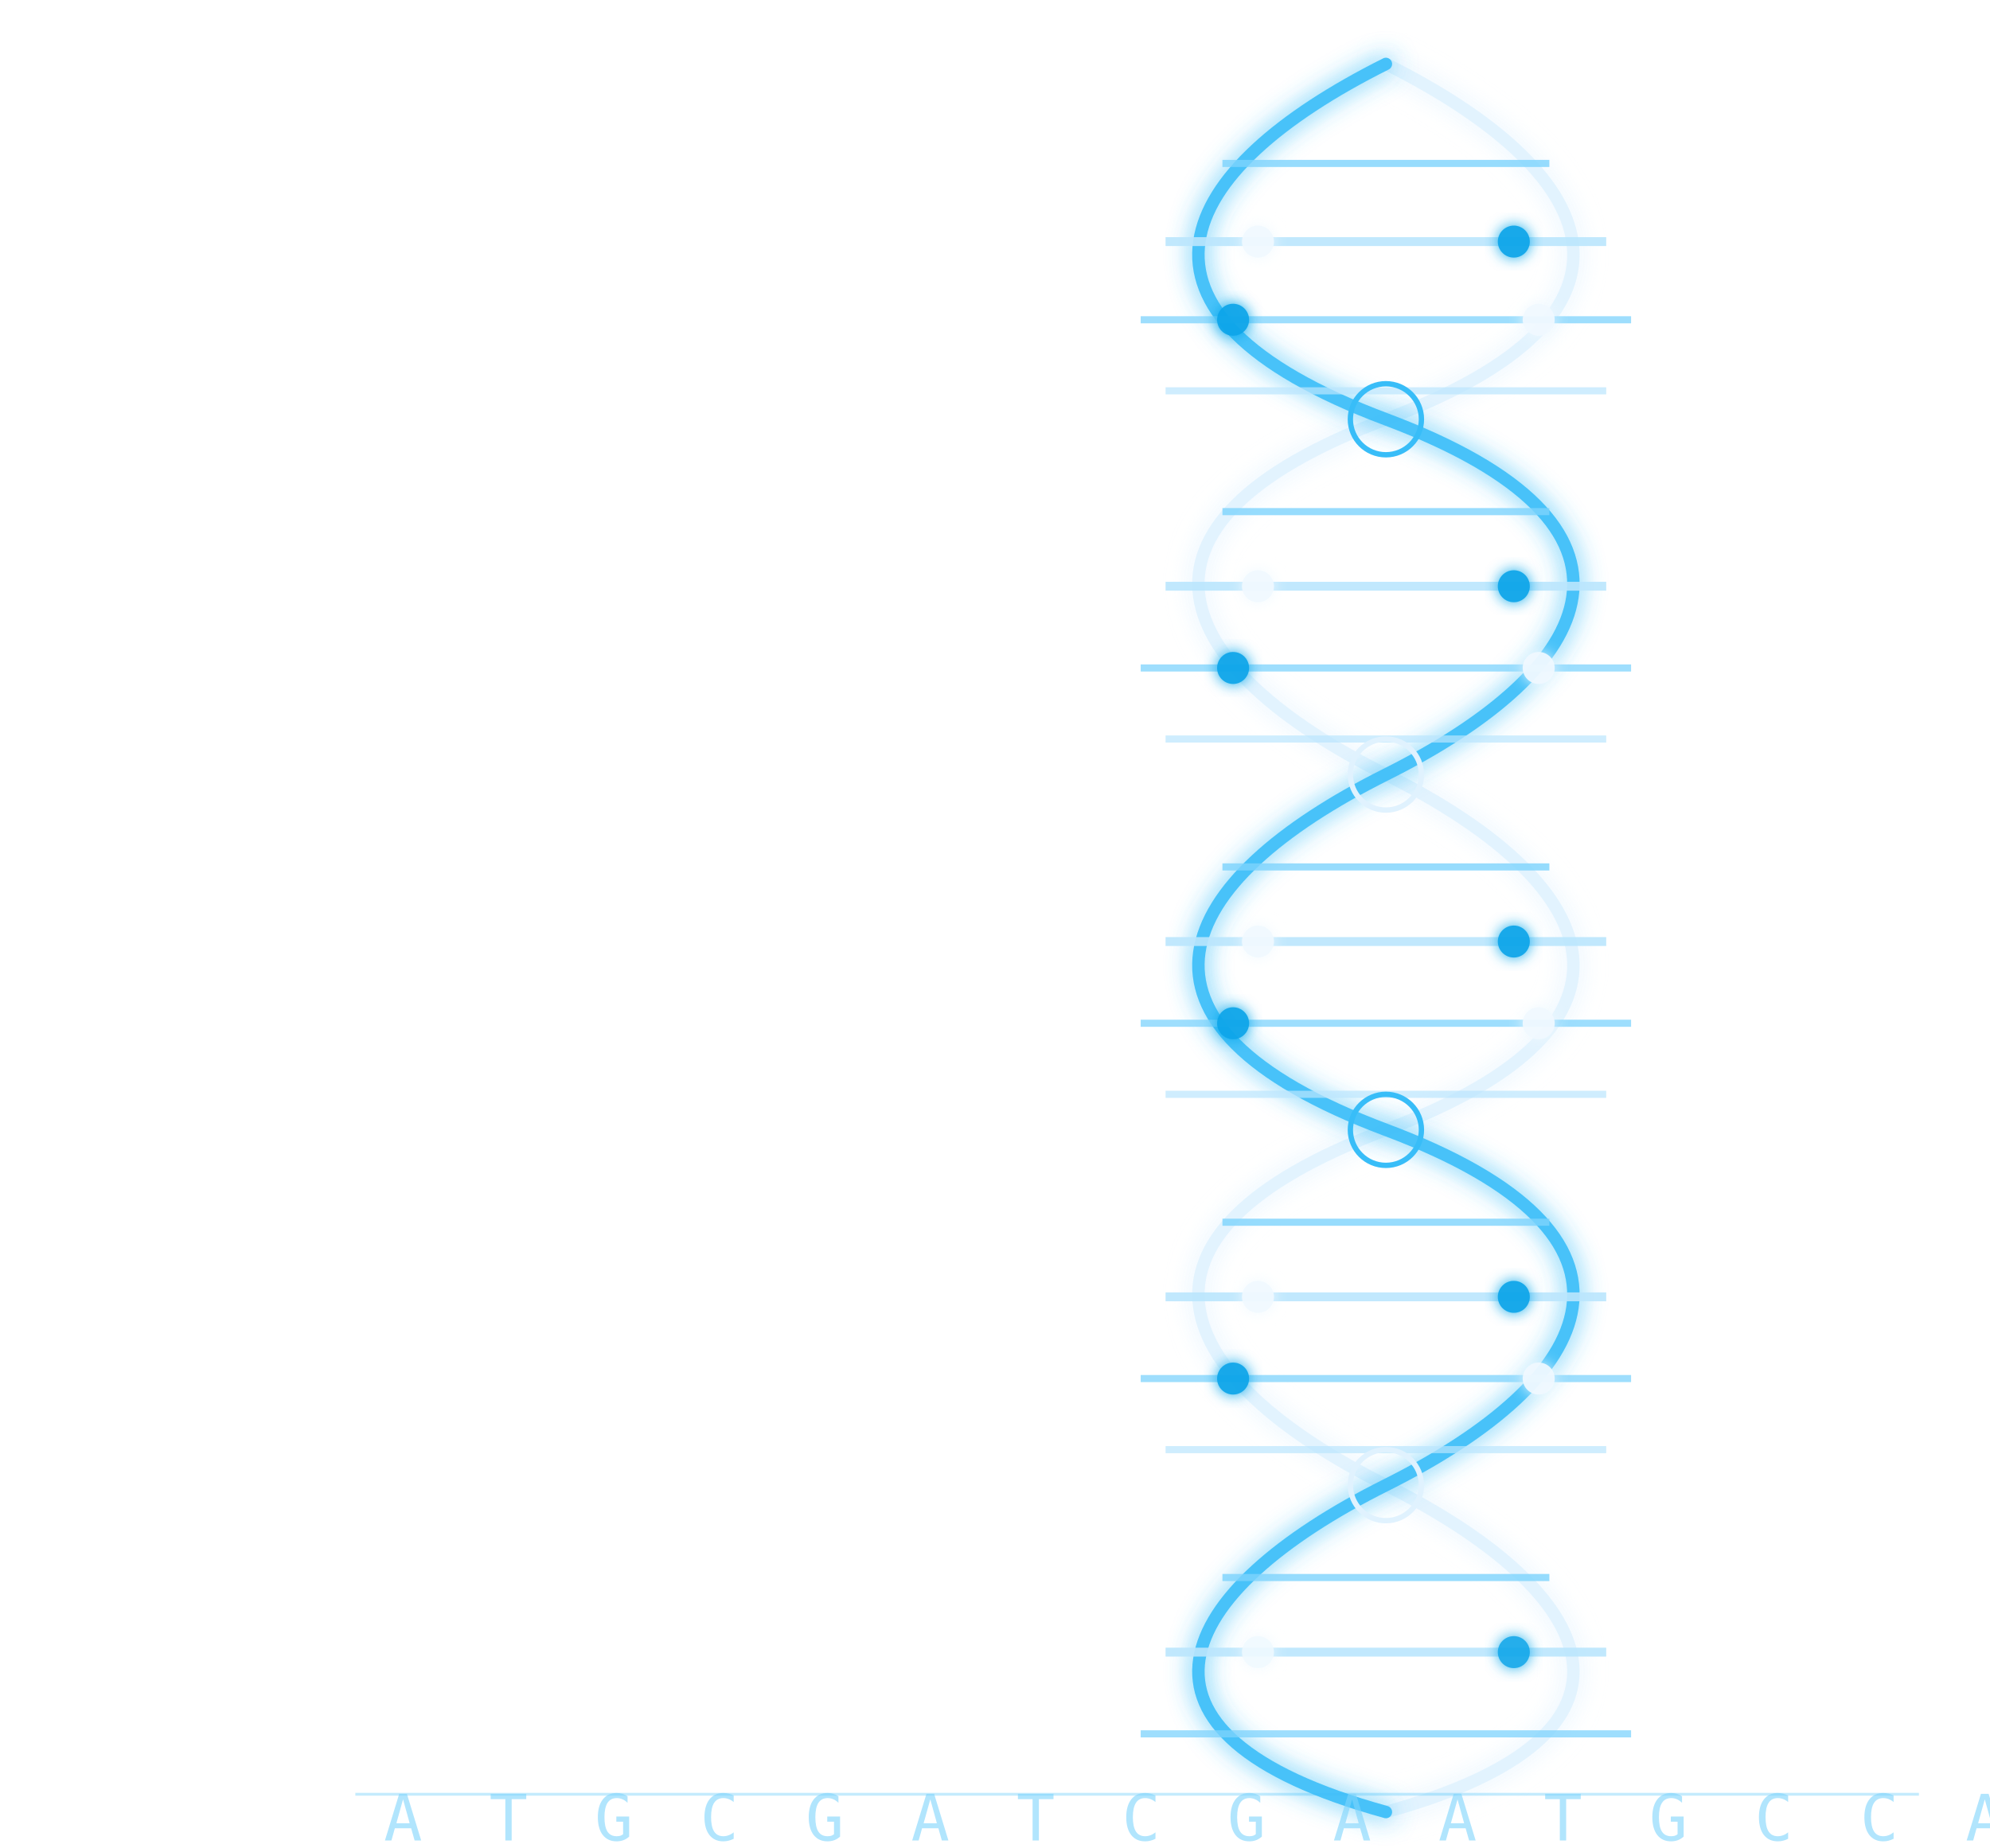
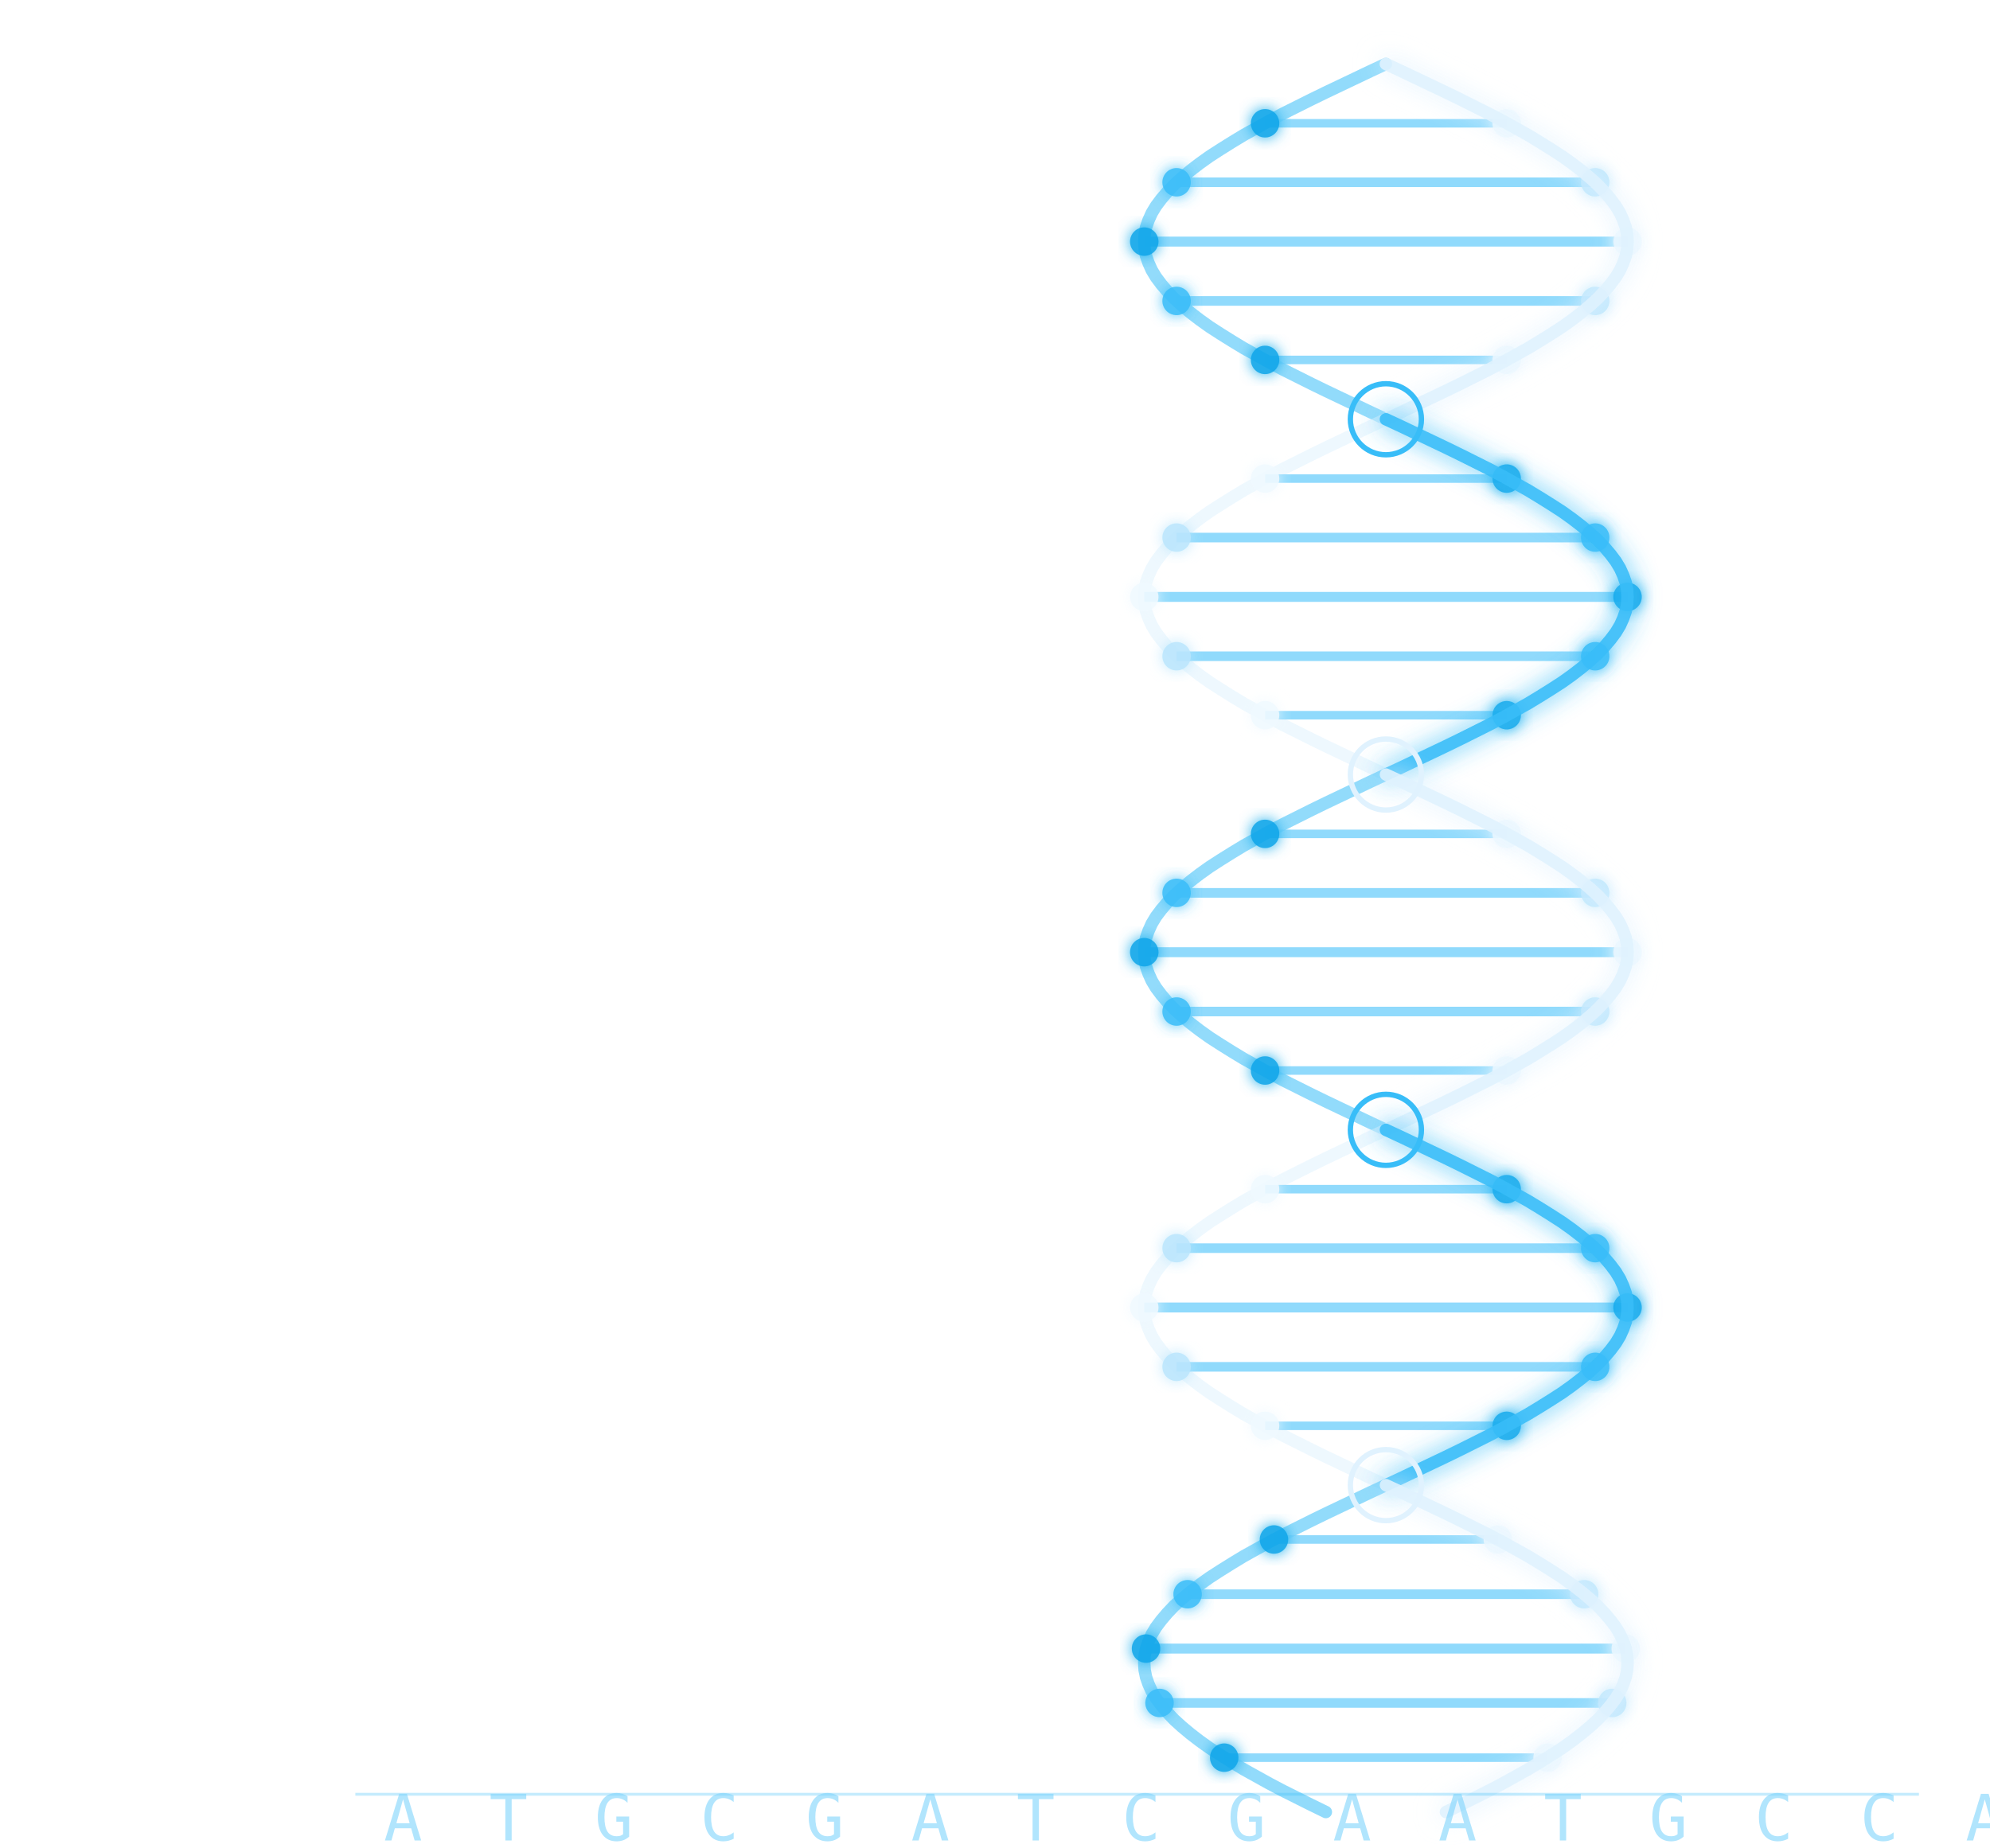
<svg xmlns="http://www.w3.org/2000/svg" viewBox="0 0 560 520" width="560" height="520" fill="none">
  <defs>
    <filter id="glow" x="-60%" y="-60%" width="220%" height="220%">
      <feGaussianBlur stdDeviation="3.5" result="blur" />
      <feMerge>
        <feMergeNode in="blur" />
        <feMergeNode in="SourceGraphic" />
      </feMerge>
    </filter>
    <filter id="glow-soft" x="-40%" y="-40%" width="180%" height="180%">
      <feGaussianBlur stdDeviation="2" result="blur" />
      <feMerge>
        <feMergeNode in="blur" />
        <feMergeNode in="SourceGraphic" />
      </feMerge>
    </filter>
    <style>
      .rung { animation: rung-pulse 3s ease-in-out infinite; }
      @keyframes rung-pulse { 0%,100%{opacity:0.45;} 50%{opacity:1;} }
      .node-ring { animation: ring-p 2.6s ease-in-out infinite; transform-box:fill-box; transform-origin:center; }
      @keyframes ring-p { 0%,100%{opacity:0.1;r:10px;} 50%{opacity:0.5;r:16px;} }
    </style>
  </defs>
-   <path d="M 390 18 C 450 48,470 88,390 118 C 310 148,330 188,390 218 C 450 248,470 288,390 318 C 310 348,330 388,390 418 C 450 448,470 488,390 510" stroke="#e0f2fe" stroke-width="3.5" stroke-linecap="round" fill="none" filter="url(#glow)" opacity="0.92" />
-   <path d="M 390 18 C 330 48,310 88,390 118 C 470 148,450 188,390 218 C 330 248,310 288,390 318 C 470 348,450 388,390 418 C 330 448,310 488,390 510" stroke="#38bdf8" stroke-width="3.5" stroke-linecap="round" fill="none" filter="url(#glow)" opacity="0.92" />
-   <line class="rung" x1="344" y1="46" x2="436" y2="46" stroke="#7dd3fc" stroke-width="2" opacity="0.8" style="animation-delay:0s" />
-   <line class="rung" x1="328" y1="68" x2="452" y2="68" stroke="#bae6fd" stroke-width="2.5" opacity="0.9" style="animation-delay:0.3s" />
-   <line class="rung" x1="321" y1="90" x2="459" y2="90" stroke="#7dd3fc" stroke-width="2" opacity="0.75" style="animation-delay:0.6s" />
-   <line class="rung" x1="328" y1="110" x2="452" y2="110" stroke="#bae6fd" stroke-width="2" opacity="0.7" style="animation-delay:0.9s" />
-   <circle cx="354" cy="68" r="4.5" fill="#f0f9ff" opacity="0.95" filter="url(#glow-soft)" />
-   <circle cx="426" cy="68" r="4.5" fill="#0ea5e9" opacity="0.95" filter="url(#glow-soft)" />
-   <circle cx="347" cy="90" r="4.5" fill="#0ea5e9" opacity="0.95" filter="url(#glow-soft)" />
-   <circle cx="433" cy="90" r="4.5" fill="#f0f9ff" opacity="0.95" filter="url(#glow-soft)" />
-   <line class="rung" x1="344" y1="144" x2="436" y2="144" stroke="#7dd3fc" stroke-width="2" opacity="0.8" style="animation-delay:0.2s" />
-   <line class="rung" x1="328" y1="165" x2="452" y2="165" stroke="#bae6fd" stroke-width="2.5" opacity="0.9" style="animation-delay:0.5s" />
-   <line class="rung" x1="321" y1="188" x2="459" y2="188" stroke="#7dd3fc" stroke-width="2" opacity="0.75" style="animation-delay:0.8s" />
-   <line class="rung" x1="328" y1="208" x2="452" y2="208" stroke="#bae6fd" stroke-width="2" opacity="0.7" style="animation-delay:1.1s" />
-   <circle cx="354" cy="165" r="4.5" fill="#f0f9ff" opacity="0.95" filter="url(#glow-soft)" />
-   <circle cx="426" cy="165" r="4.5" fill="#0ea5e9" opacity="0.95" filter="url(#glow-soft)" />
-   <circle cx="347" cy="188" r="4.5" fill="#0ea5e9" opacity="0.95" filter="url(#glow-soft)" />
-   <circle cx="433" cy="188" r="4.5" fill="#f0f9ff" opacity="0.95" filter="url(#glow-soft)" />
-   <line class="rung" x1="344" y1="244" x2="436" y2="244" stroke="#7dd3fc" stroke-width="2" opacity="0.8" style="animation-delay:0.4s" />
-   <line class="rung" x1="328" y1="265" x2="452" y2="265" stroke="#bae6fd" stroke-width="2.5" opacity="0.9" style="animation-delay:0.7s" />
-   <line class="rung" x1="321" y1="288" x2="459" y2="288" stroke="#7dd3fc" stroke-width="2" opacity="0.75" style="animation-delay:1.0s" />
-   <line class="rung" x1="328" y1="308" x2="452" y2="308" stroke="#bae6fd" stroke-width="2" opacity="0.7" style="animation-delay:0.1s" />
-   <circle cx="354" cy="265" r="4.5" fill="#f0f9ff" opacity="0.95" filter="url(#glow-soft)" />
-   <circle cx="426" cy="265" r="4.5" fill="#0ea5e9" opacity="0.95" filter="url(#glow-soft)" />
-   <circle cx="347" cy="288" r="4.5" fill="#0ea5e9" opacity="0.95" filter="url(#glow-soft)" />
-   <circle cx="433" cy="288" r="4.5" fill="#f0f9ff" opacity="0.95" filter="url(#glow-soft)" />
-   <line class="rung" x1="344" y1="344" x2="436" y2="344" stroke="#7dd3fc" stroke-width="2" opacity="0.8" style="animation-delay:0.6s" />
-   <line class="rung" x1="328" y1="365" x2="452" y2="365" stroke="#bae6fd" stroke-width="2.5" opacity="0.9" style="animation-delay:0.9s" />
-   <line class="rung" x1="321" y1="388" x2="459" y2="388" stroke="#7dd3fc" stroke-width="2" opacity="0.75" style="animation-delay:0.2s" />
-   <line class="rung" x1="328" y1="408" x2="452" y2="408" stroke="#bae6fd" stroke-width="2" opacity="0.7" style="animation-delay:0.5s" />
-   <circle cx="354" cy="365" r="4.5" fill="#f0f9ff" opacity="0.95" filter="url(#glow-soft)" />
-   <circle cx="426" cy="365" r="4.5" fill="#0ea5e9" opacity="0.95" filter="url(#glow-soft)" />
-   <circle cx="347" cy="388" r="4.5" fill="#0ea5e9" opacity="0.95" filter="url(#glow-soft)" />
-   <circle cx="433" cy="388" r="4.5" fill="#f0f9ff" opacity="0.95" filter="url(#glow-soft)" />
-   <line class="rung" x1="344" y1="444" x2="436" y2="444" stroke="#7dd3fc" stroke-width="2" opacity="0.8" style="animation-delay:0.3s" />
-   <line class="rung" x1="328" y1="465" x2="452" y2="465" stroke="#bae6fd" stroke-width="2.5" opacity="0.9" style="animation-delay:0.6s" />
-   <line class="rung" x1="321" y1="488" x2="459" y2="488" stroke="#7dd3fc" stroke-width="2" opacity="0.75" style="animation-delay:0.9s" />
-   <circle cx="354" cy="465" r="4.5" fill="#f0f9ff" opacity="0.9" filter="url(#glow-soft)" />
-   <circle cx="426" cy="465" r="4.5" fill="#0ea5e9" opacity="0.9" filter="url(#glow-soft)" />
-   <circle class="node-ring" cx="390" cy="118" r="10" stroke="#38bdf8" stroke-width="1.5" fill="none" />
+   <polyline points="390.0,18 385.7,20 381.5,22 377.3,24 373.1,26 369.0,28 365.0,30 361.0,32 357.2,34 353.6,36 350.0,38 346.7,40 343.5,42 340.4,44 337.6,46 335.0,48 332.6,50 330.4,52 328.5,54 326.8,56 325.3,58 324.1,60 323.2,62 322.5,64 322.1,66 322.0,68 322.1,70 322.5,72 323.2,74 324.1,76 325.3,78 326.8,80 328.5,82 330.4,84 332.6,86 335.0,88 337.6,90 340.4,92 343.5,94 346.7,96 350.0,98 353.6,100 357.2,102 361.0,104 365.0,106 369.0,108 373.1,110 377.3,112 381.5,114 385.7,116 390.0,118" stroke="#38bdf8" stroke-width="3.5" stroke-linecap="round" fill="none" opacity="0.55" />
+   <line class="rung" x1="356.0" y1="34.7" x2="424.0" y2="34.7" stroke="#7dd3fc" stroke-width="2.4" opacity="0.85" style="animation-delay:0.00s" />
+   <circle cx="424.0" cy="34.7" r="4" fill="#f0f9ff" opacity="0.9" filter="url(#glow-soft)" />
+   <circle cx="356.0" cy="34.7" r="4" fill="#0ea5e9" opacity="0.9" filter="url(#glow-soft)" />
+   <line class="rung" x1="331.1" y1="51.3" x2="448.9" y2="51.3" stroke="#7dd3fc" stroke-width="2.7" opacity="0.85" style="animation-delay:0.18s" />
+   <circle cx="448.9" cy="51.3" r="4" fill="#bae6fd" opacity="0.9" filter="url(#glow-soft)" />
+   <circle cx="331.1" cy="51.3" r="4" fill="#38bdf8" opacity="0.9" filter="url(#glow-soft)" />
+   <line class="rung" x1="322.0" y1="68.0" x2="458.0" y2="68.0" stroke="#7dd3fc" stroke-width="2.8" opacity="0.85" style="animation-delay:0.36s" />
+   <circle cx="458.0" cy="68.0" r="4" fill="#f0f9ff" opacity="0.9" filter="url(#glow-soft)" />
+   <circle cx="322.0" cy="68.0" r="4" fill="#0ea5e9" opacity="0.9" filter="url(#glow-soft)" />
+   <line class="rung" x1="331.1" y1="84.7" x2="448.9" y2="84.7" stroke="#7dd3fc" stroke-width="2.7" opacity="0.85" style="animation-delay:0.54s" />
+   <circle cx="448.9" cy="84.7" r="4" fill="#bae6fd" opacity="0.9" filter="url(#glow-soft)" />
+   <circle cx="331.1" cy="84.7" r="4" fill="#38bdf8" opacity="0.9" filter="url(#glow-soft)" />
+   <line class="rung" x1="356.0" y1="101.3" x2="424.0" y2="101.3" stroke="#7dd3fc" stroke-width="2.4" opacity="0.85" style="animation-delay:0.72s" />
+   <circle cx="424.0" cy="101.3" r="4" fill="#f0f9ff" opacity="0.9" filter="url(#glow-soft)" />
+   <circle cx="356.0" cy="101.3" r="4" fill="#0ea5e9" opacity="0.9" filter="url(#glow-soft)" />
+   <polyline points="390.0,18 394.3,20 398.5,22 402.7,24 406.9,26 411.0,28 415.0,30 419.0,32 422.8,34 426.4,36 430.0,38 433.3,40 436.5,42 439.6,44 442.4,46 445.0,48 447.4,50 449.6,52 451.5,54 453.2,56 454.7,58 455.9,60 456.8,62 457.5,64 457.9,66 458.0,68 457.9,70 457.5,72 456.8,74 455.9,76 454.7,78 453.2,80 451.5,82 449.6,84 447.4,86 445.0,88 442.4,90 439.6,92 436.5,94 433.3,96 430.0,98 426.4,100 422.8,102 419.0,104 415.0,106 411.0,108 406.9,110 402.7,112 398.5,114 394.3,116 390.0,118" stroke="#e0f2fe" stroke-width="3.5" stroke-linecap="round" fill="none" filter="url(#glow)" opacity="0.92" />
+   <polyline points="390.0,118 385.7,120 381.5,122 377.3,124 373.1,126 369.0,128 365.0,130 361.0,132 357.2,134 353.6,136 350.0,138 346.7,140 343.5,142 340.4,144 337.6,146 335.0,148 332.6,150 330.4,152 328.5,154 326.8,156 325.3,158 324.1,160 323.2,162 322.5,164 322.1,166 322.0,168 322.1,170 322.5,172 323.2,174 324.1,176 325.3,178 326.8,180 328.5,182 330.4,184 332.6,186 335.0,188 337.6,190 340.4,192 343.5,194 346.7,196 350.0,198 353.6,200 357.2,202 361.0,204 365.0,206 369.0,208 373.1,210 377.3,212 381.5,214 385.7,216 390.0,218" stroke="#e0f2fe" stroke-width="3.5" stroke-linecap="round" fill="none" opacity="0.55" />
+   <line class="rung" x1="356.0" y1="134.7" x2="424.0" y2="134.7" stroke="#7dd3fc" stroke-width="2.4" opacity="0.85" style="animation-delay:0.90s" />
+   <circle cx="356.0" cy="134.7" r="4" fill="#f0f9ff" opacity="0.9" filter="url(#glow-soft)" />
+   <circle cx="424.0" cy="134.7" r="4" fill="#0ea5e9" opacity="0.9" filter="url(#glow-soft)" />
+   <line class="rung" x1="331.1" y1="151.3" x2="448.9" y2="151.3" stroke="#7dd3fc" stroke-width="2.7" opacity="0.85" style="animation-delay:1.08s" />
+   <circle cx="331.1" cy="151.3" r="4" fill="#bae6fd" opacity="0.9" filter="url(#glow-soft)" />
+   <circle cx="448.9" cy="151.3" r="4" fill="#38bdf8" opacity="0.9" filter="url(#glow-soft)" />
+   <line class="rung" x1="322.0" y1="168.0" x2="458.0" y2="168.0" stroke="#7dd3fc" stroke-width="2.8" opacity="0.85" style="animation-delay:1.26s" />
+   <circle cx="322.0" cy="168.0" r="4" fill="#f0f9ff" opacity="0.9" filter="url(#glow-soft)" />
+   <circle cx="458.0" cy="168.0" r="4" fill="#0ea5e9" opacity="0.9" filter="url(#glow-soft)" />
+   <line class="rung" x1="331.1" y1="184.7" x2="448.9" y2="184.7" stroke="#7dd3fc" stroke-width="2.7" opacity="0.85" style="animation-delay:1.44s" />
+   <circle cx="331.1" cy="184.7" r="4" fill="#bae6fd" opacity="0.9" filter="url(#glow-soft)" />
+   <circle cx="448.9" cy="184.7" r="4" fill="#38bdf8" opacity="0.9" filter="url(#glow-soft)" />
+   <line class="rung" x1="356.0" y1="201.3" x2="424.0" y2="201.3" stroke="#7dd3fc" stroke-width="2.4" opacity="0.85" style="animation-delay:1.62s" />
+   <circle cx="356.0" cy="201.3" r="4" fill="#f0f9ff" opacity="0.9" filter="url(#glow-soft)" />
+   <circle cx="424.0" cy="201.3" r="4" fill="#0ea5e9" opacity="0.9" filter="url(#glow-soft)" />
+   <polyline points="390.0,118 394.3,120 398.5,122 402.7,124 406.9,126 411.0,128 415.0,130 419.0,132 422.8,134 426.4,136 430.0,138 433.3,140 436.5,142 439.6,144 442.4,146 445.0,148 447.4,150 449.6,152 451.5,154 453.2,156 454.7,158 455.9,160 456.8,162 457.5,164 457.9,166 458.0,168 457.9,170 457.5,172 456.8,174 455.9,176 454.7,178 453.2,180 451.5,182 449.6,184 447.4,186 445.0,188 442.4,190 439.6,192 436.5,194 433.3,196 430.0,198 426.4,200 422.8,202 419.0,204 415.0,206 411.0,208 406.9,210 402.7,212 398.5,214 394.3,216 390.0,218" stroke="#38bdf8" stroke-width="3.5" stroke-linecap="round" fill="none" filter="url(#glow)" opacity="0.92" />
+   <polyline points="390.0,218 385.7,220 381.5,222 377.3,224 373.1,226 369.0,228 365.0,230 361.0,232 357.2,234 353.6,236 350.0,238 346.7,240 343.5,242 340.4,244 337.6,246 335.0,248 332.6,250 330.4,252 328.5,254 326.8,256 325.3,258 324.1,260 323.2,262 322.5,264 322.1,266 322.0,268 322.1,270 322.5,272 323.2,274 324.1,276 325.3,278 326.8,280 328.5,282 330.4,284 332.6,286 335.0,288 337.6,290 340.4,292 343.5,294 346.7,296 350.0,298 353.6,300 357.2,302 361.0,304 365.0,306 369.0,308 373.1,310 377.3,312 381.5,314 385.7,316 390.0,318" stroke="#38bdf8" stroke-width="3.5" stroke-linecap="round" fill="none" opacity="0.55" />
+   <line class="rung" x1="356.0" y1="234.7" x2="424.0" y2="234.7" stroke="#7dd3fc" stroke-width="2.4" opacity="0.85" style="animation-delay:1.80s" />
+   <circle cx="424.0" cy="234.7" r="4" fill="#f0f9ff" opacity="0.9" filter="url(#glow-soft)" />
+   <circle cx="356.0" cy="234.7" r="4" fill="#0ea5e9" opacity="0.9" filter="url(#glow-soft)" />
+   <line class="rung" x1="331.1" y1="251.3" x2="448.9" y2="251.3" stroke="#7dd3fc" stroke-width="2.7" opacity="0.85" style="animation-delay:1.98s" />
+   <circle cx="448.9" cy="251.3" r="4" fill="#bae6fd" opacity="0.9" filter="url(#glow-soft)" />
+   <circle cx="331.1" cy="251.3" r="4" fill="#38bdf8" opacity="0.9" filter="url(#glow-soft)" />
+   <line class="rung" x1="322.0" y1="268.0" x2="458.0" y2="268.0" stroke="#7dd3fc" stroke-width="2.8" opacity="0.85" style="animation-delay:2.16s" />
+   <circle cx="458.0" cy="268.0" r="4" fill="#f0f9ff" opacity="0.9" filter="url(#glow-soft)" />
+   <circle cx="322.0" cy="268.0" r="4" fill="#0ea5e9" opacity="0.9" filter="url(#glow-soft)" />
+   <line class="rung" x1="331.1" y1="284.7" x2="448.9" y2="284.7" stroke="#7dd3fc" stroke-width="2.7" opacity="0.85" style="animation-delay:2.34s" />
+   <circle cx="448.9" cy="284.7" r="4" fill="#bae6fd" opacity="0.9" filter="url(#glow-soft)" />
+   <circle cx="331.1" cy="284.7" r="4" fill="#38bdf8" opacity="0.9" filter="url(#glow-soft)" />
+   <line class="rung" x1="356.0" y1="301.3" x2="424.0" y2="301.3" stroke="#7dd3fc" stroke-width="2.4" opacity="0.85" style="animation-delay:2.52s" />
+   <circle cx="424.0" cy="301.3" r="4" fill="#f0f9ff" opacity="0.9" filter="url(#glow-soft)" />
+   <circle cx="356.0" cy="301.3" r="4" fill="#0ea5e9" opacity="0.9" filter="url(#glow-soft)" />
+   <polyline points="390.0,218 394.3,220 398.5,222 402.7,224 406.9,226 411.0,228 415.0,230 419.0,232 422.8,234 426.4,236 430.0,238 433.3,240 436.5,242 439.6,244 442.4,246 445.0,248 447.4,250 449.6,252 451.5,254 453.2,256 454.7,258 455.9,260 456.8,262 457.5,264 457.9,266 458.0,268 457.9,270 457.5,272 456.8,274 455.9,276 454.7,278 453.2,280 451.5,282 449.6,284 447.4,286 445.0,288 442.4,290 439.6,292 436.5,294 433.3,296 430.0,298 426.4,300 422.8,302 419.0,304 415.0,306 411.0,308 406.9,310 402.7,312 398.5,314 394.3,316 390.0,318" stroke="#e0f2fe" stroke-width="3.5" stroke-linecap="round" fill="none" filter="url(#glow)" opacity="0.92" />
+   <polyline points="390.0,318 385.7,320 381.5,322 377.3,324 373.1,326 369.0,328 365.0,330 361.0,332 357.2,334 353.6,336 350.0,338 346.7,340 343.5,342 340.4,344 337.6,346 335.0,348 332.6,350 330.4,352 328.5,354 326.8,356 325.3,358 324.1,360 323.2,362 322.5,364 322.1,366 322.0,368 322.1,370 322.5,372 323.2,374 324.1,376 325.3,378 326.8,380 328.5,382 330.4,384 332.6,386 335.0,388 337.6,390 340.4,392 343.5,394 346.7,396 350.0,398 353.6,400 357.2,402 361.0,404 365.0,406 369.0,408 373.1,410 377.3,412 381.5,414 385.7,416 390.0,418" stroke="#e0f2fe" stroke-width="3.5" stroke-linecap="round" fill="none" opacity="0.55" />
+   <line class="rung" x1="356.0" y1="334.7" x2="424.0" y2="334.7" stroke="#7dd3fc" stroke-width="2.4" opacity="0.85" style="animation-delay:2.70s" />
+   <circle cx="356.0" cy="334.7" r="4" fill="#f0f9ff" opacity="0.9" filter="url(#glow-soft)" />
+   <circle cx="424.0" cy="334.7" r="4" fill="#0ea5e9" opacity="0.9" filter="url(#glow-soft)" />
+   <line class="rung" x1="331.1" y1="351.3" x2="448.9" y2="351.3" stroke="#7dd3fc" stroke-width="2.7" opacity="0.85" style="animation-delay:2.88s" />
+   <circle cx="331.1" cy="351.3" r="4" fill="#bae6fd" opacity="0.9" filter="url(#glow-soft)" />
+   <circle cx="448.9" cy="351.3" r="4" fill="#38bdf8" opacity="0.9" filter="url(#glow-soft)" />
+   <line class="rung" x1="322.0" y1="368.0" x2="458.0" y2="368.0" stroke="#7dd3fc" stroke-width="2.8" opacity="0.85" style="animation-delay:3.06s" />
+   <circle cx="322.0" cy="368.0" r="4" fill="#f0f9ff" opacity="0.9" filter="url(#glow-soft)" />
+   <circle cx="458.0" cy="368.0" r="4" fill="#0ea5e9" opacity="0.9" filter="url(#glow-soft)" />
+   <line class="rung" x1="331.1" y1="384.7" x2="448.9" y2="384.7" stroke="#7dd3fc" stroke-width="2.7" opacity="0.85" style="animation-delay:3.24s" />
+   <circle cx="331.1" cy="384.7" r="4" fill="#bae6fd" opacity="0.9" filter="url(#glow-soft)" />
+   <circle cx="448.9" cy="384.7" r="4" fill="#38bdf8" opacity="0.9" filter="url(#glow-soft)" />
+   <line class="rung" x1="356.0" y1="401.3" x2="424.0" y2="401.3" stroke="#7dd3fc" stroke-width="2.4" opacity="0.85" style="animation-delay:3.42s" />
+   <circle cx="356.0" cy="401.3" r="4" fill="#f0f9ff" opacity="0.9" filter="url(#glow-soft)" />
+   <circle cx="424.0" cy="401.3" r="4" fill="#0ea5e9" opacity="0.9" filter="url(#glow-soft)" />
+   <polyline points="390.0,318 394.3,320 398.5,322 402.7,324 406.9,326 411.0,328 415.0,330 419.0,332 422.8,334 426.4,336 430.0,338 433.3,340 436.5,342 439.6,344 442.4,346 445.0,348 447.4,350 449.6,352 451.5,354 453.2,356 454.7,358 455.9,360 456.8,362 457.5,364 457.9,366 458.0,368 457.9,370 457.5,372 456.8,374 455.9,376 454.7,378 453.2,380 451.5,382 449.6,384 447.4,386 445.0,388 442.4,390 439.6,392 436.5,394 433.3,396 430.0,398 426.4,400 422.8,402 419.0,404 415.0,406 411.0,408 406.9,410 402.7,412 398.5,414 394.3,416 390.0,418" stroke="#38bdf8" stroke-width="3.5" stroke-linecap="round" fill="none" filter="url(#glow)" opacity="0.92" />
+   <polyline points="390.0,418 385.7,420 381.5,422 377.3,424 373.1,426 369.0,428 365.0,430 361.0,432 357.2,434 353.6,436 350.0,438 346.7,440 343.5,442 340.4,444 337.6,446 335.0,448 332.6,450 330.4,452 328.5,454 326.8,456 325.3,458 324.1,460 323.2,462 322.5,464 322.1,466 322.0,468 322.1,470 322.5,472 323.2,474 324.1,476 325.3,478 326.8,480 328.5,482 330.4,484 332.6,486 335.0,488 337.6,490 340.4,492 343.5,494 346.7,496 350.0,498 353.6,500 357.2,502 361.0,504 365.0,506 369.0,508 373.1,510" stroke="#38bdf8" stroke-width="3.5" stroke-linecap="round" fill="none" opacity="0.55" />
+   <line class="rung" x1="358.5" y1="433.3" x2="421.5" y2="433.3" stroke="#7dd3fc" stroke-width="2.4" opacity="0.85" style="animation-delay:3.60s" />
+   <circle cx="421.5" cy="433.3" r="4" fill="#f0f9ff" opacity="0.9" filter="url(#glow-soft)" />
+   <circle cx="358.5" cy="433.3" r="4" fill="#0ea5e9" opacity="0.9" filter="url(#glow-soft)" />
+   <line class="rung" x1="334.2" y1="448.7" x2="445.8" y2="448.7" stroke="#7dd3fc" stroke-width="2.7" opacity="0.85" style="animation-delay:3.78s" />
+   <circle cx="445.8" cy="448.7" r="4" fill="#bae6fd" opacity="0.9" filter="url(#glow-soft)" />
+   <circle cx="334.2" cy="448.7" r="4" fill="#38bdf8" opacity="0.9" filter="url(#glow-soft)" />
+   <line class="rung" x1="322.5" y1="464.0" x2="457.5" y2="464.0" stroke="#7dd3fc" stroke-width="2.8" opacity="0.85" style="animation-delay:3.96s" />
+   <circle cx="457.5" cy="464.0" r="4" fill="#f0f9ff" opacity="0.9" filter="url(#glow-soft)" />
+   <circle cx="322.5" cy="464.0" r="4" fill="#0ea5e9" opacity="0.9" filter="url(#glow-soft)" />
+   <line class="rung" x1="326.3" y1="479.3" x2="453.7" y2="479.3" stroke="#7dd3fc" stroke-width="2.7" opacity="0.85" style="animation-delay:4.14s" />
+   <circle cx="453.7" cy="479.3" r="4" fill="#bae6fd" opacity="0.9" filter="url(#glow-soft)" />
+   <circle cx="326.3" cy="479.3" r="4" fill="#38bdf8" opacity="0.9" filter="url(#glow-soft)" />
+   <line class="rung" x1="344.5" y1="494.7" x2="435.5" y2="494.7" stroke="#7dd3fc" stroke-width="2.4" opacity="0.85" style="animation-delay:4.32s" />
+   <circle cx="435.5" cy="494.7" r="4" fill="#f0f9ff" opacity="0.9" filter="url(#glow-soft)" />
+   <circle cx="344.5" cy="494.7" r="4" fill="#0ea5e9" opacity="0.9" filter="url(#glow-soft)" />
+   <polyline points="390.0,418 394.3,420 398.5,422 402.7,424 406.9,426 411.0,428 415.0,430 419.0,432 422.8,434 426.4,436 430.0,438 433.3,440 436.5,442 439.6,444 442.4,446 445.0,448 447.4,450 449.6,452 451.5,454 453.2,456 454.7,458 455.9,460 456.8,462 457.5,464 457.9,466 458.0,468 457.9,470 457.5,472 456.8,474 455.9,476 454.7,478 453.2,480 451.5,482 449.6,484 447.4,486 445.0,488 442.4,490 439.6,492 436.5,494 433.3,496 430.0,498 426.4,500 422.8,502 419.0,504 415.0,506 411.0,508 406.9,510" stroke="#e0f2fe" stroke-width="3.5" stroke-linecap="round" fill="none" filter="url(#glow)" opacity="0.92" />
+   <circle class="node-ring" cx="390" cy="118" r="10" stroke="#38bdf8" stroke-width="1.5" fill="none" style="animation-delay:0.0s" />
  <circle class="node-ring" cx="390" cy="218" r="10" stroke="#e0f2fe" stroke-width="1.5" fill="none" style="animation-delay:0.9s" />
  <circle class="node-ring" cx="390" cy="318" r="10" stroke="#38bdf8" stroke-width="1.5" fill="none" style="animation-delay:1.8s" />
-   <circle class="node-ring" cx="390" cy="418" r="10" stroke="#e0f2fe" stroke-width="1.5" fill="none" style="animation-delay:0.5s" />
+   <circle class="node-ring" cx="390" cy="418" r="10" stroke="#e0f2fe" stroke-width="1.5" fill="none" style="animation-delay:2.7s" />
  <line x1="100" y1="505" x2="540" y2="505" stroke="#38bdf8" stroke-width="0.8" opacity="0.3" />
  <text x="108" y="518" fill="#7dd3fc" font-size="18" font-family="monospace" letter-spacing="4" opacity="0.6">A T G C G A T C G A A T G C C A T G G A C T A G</text>
</svg>
